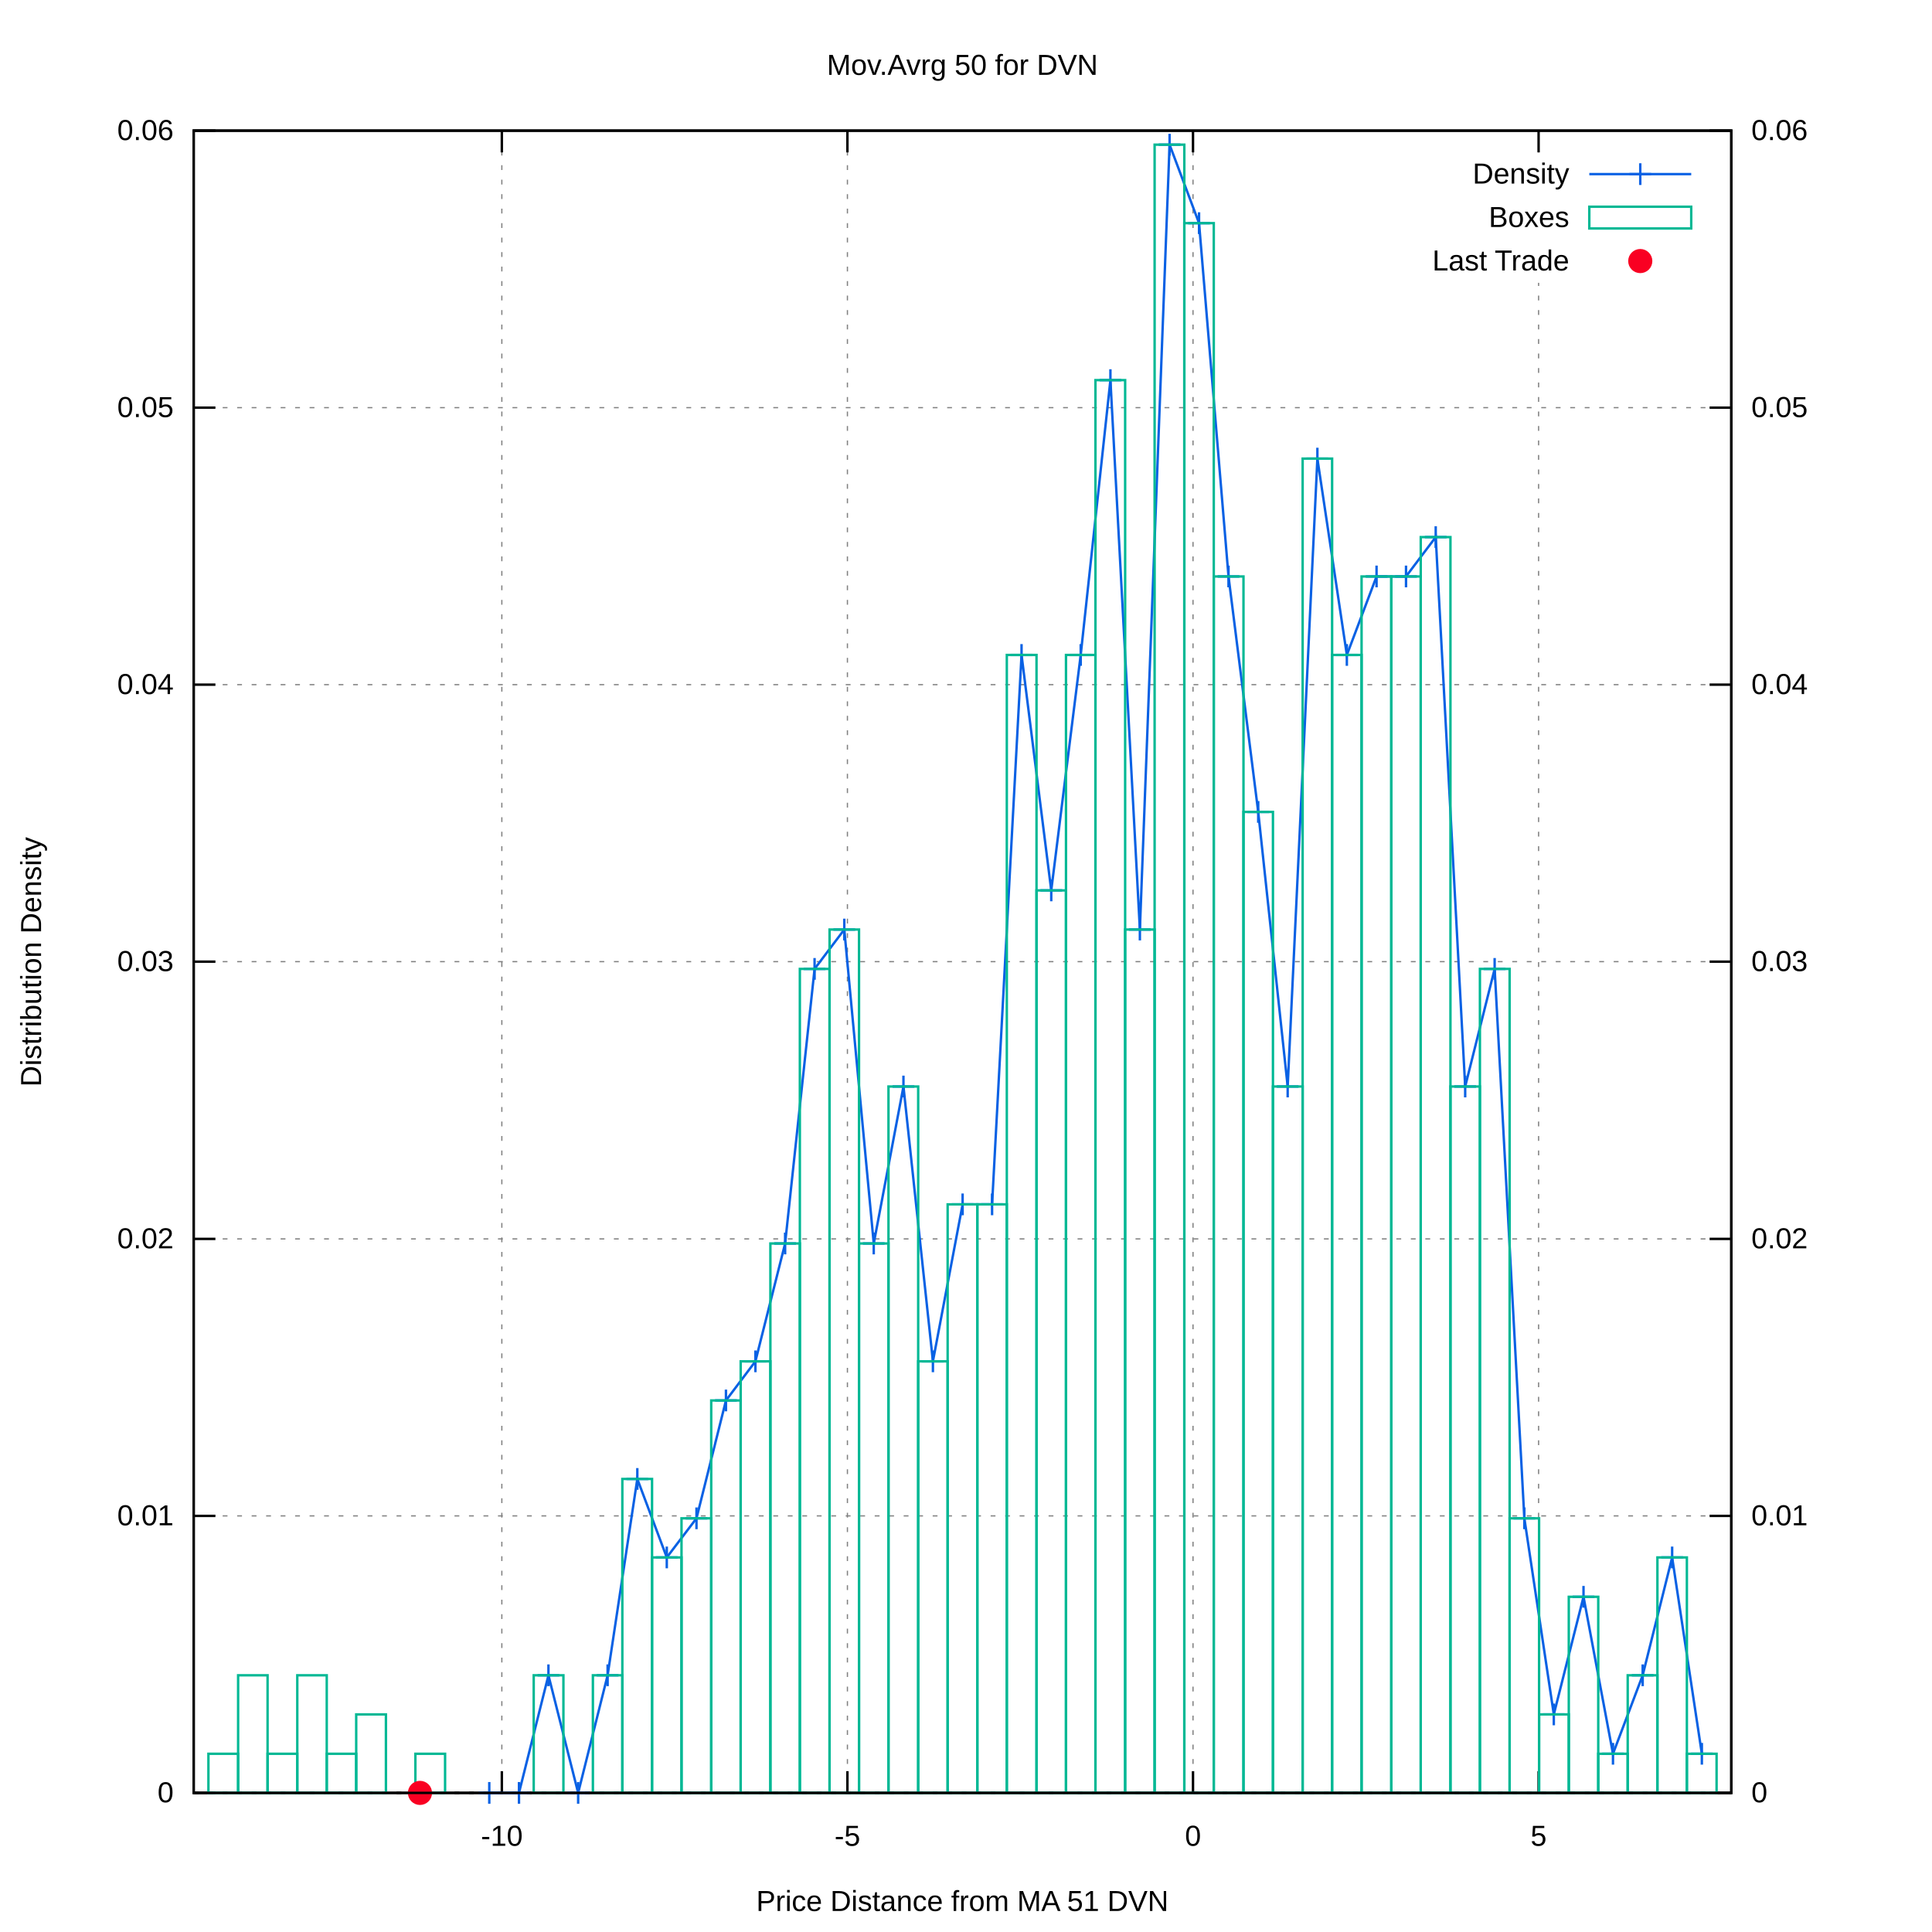
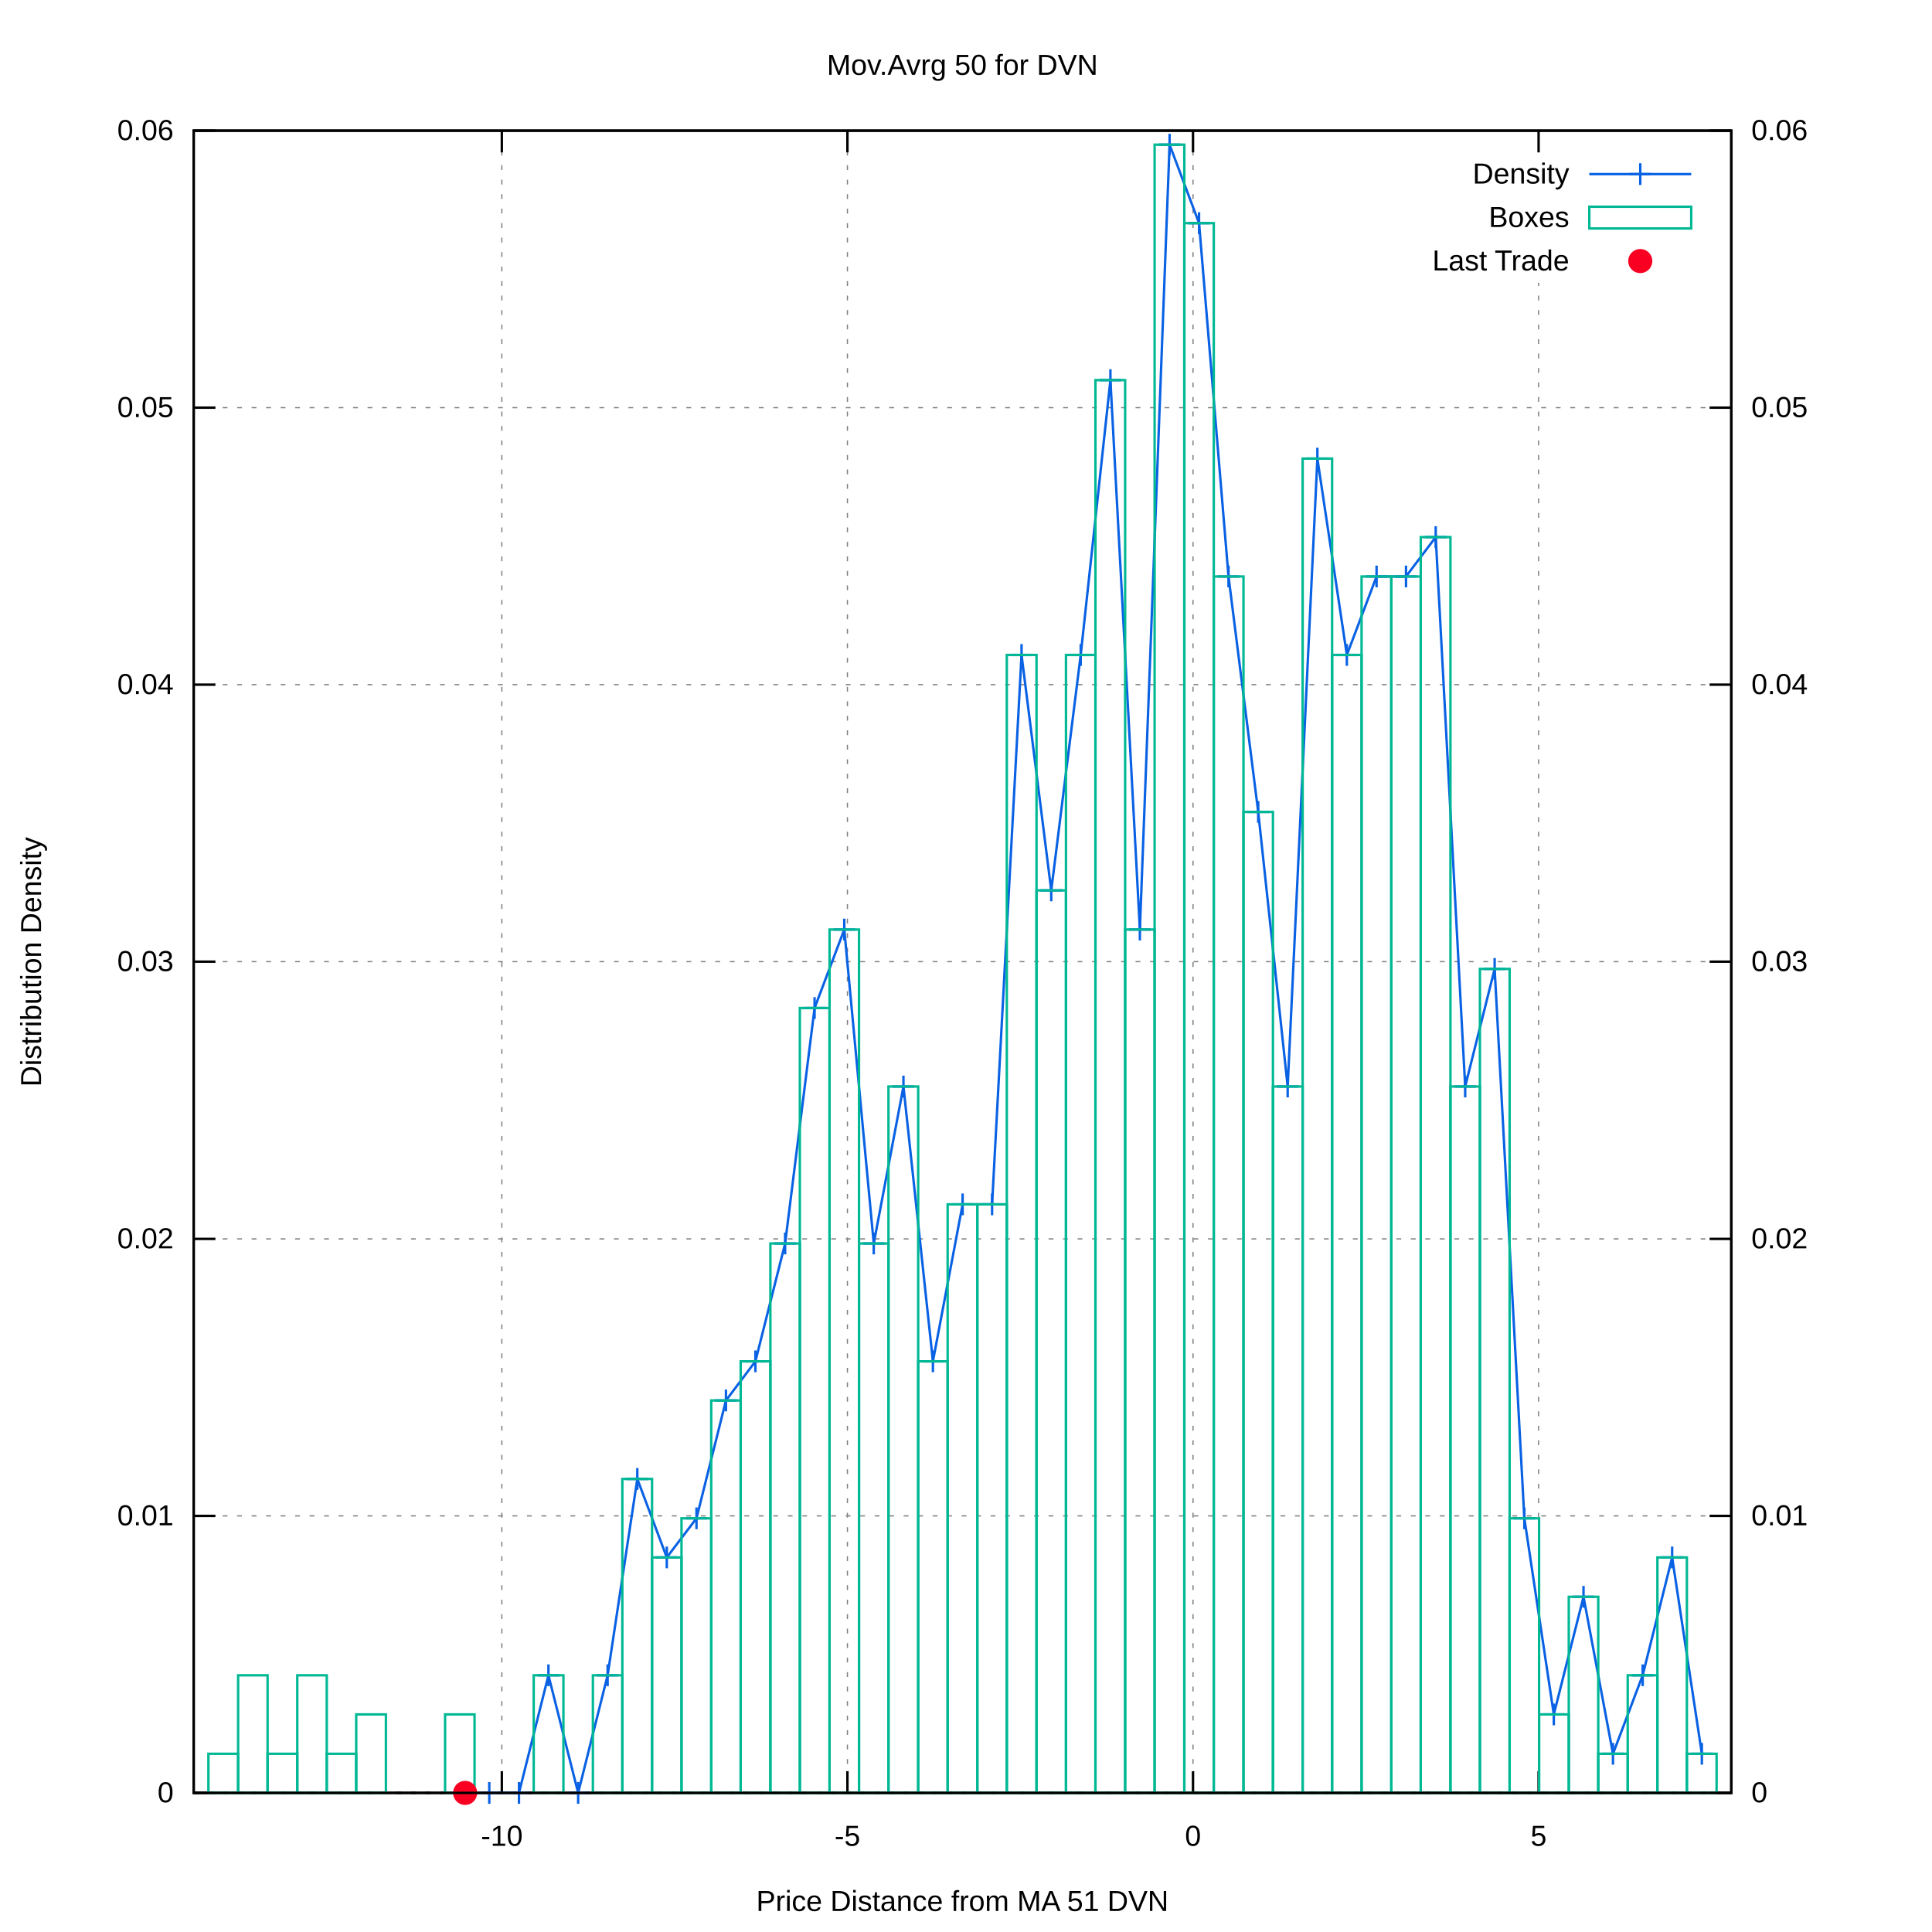
<svg xmlns="http://www.w3.org/2000/svg" xmlns:xlink="http://www.w3.org/1999/xlink" viewBox="0 0 800 800">
  <g id="gnuplot_canvas">
    <rect x="0" y="0" width="800" height="800" fill="#ffffff" />
    <defs>
      <circle id="gpDot" r="0.5" stroke-width="0.5" />
      <path id="gpPt0" stroke-width="0.222" stroke="currentColor" d="M-1,0 h2 M0,-1 v2" />
      <path id="gpPt1" stroke-width="0.222" stroke="currentColor" d="M-1,-1 L1,1 M1,-1 L-1,1" />
      <path id="gpPt2" stroke-width="0.222" stroke="currentColor" d="M-1,0 L1,0 M0,-1 L0,1 M-1,-1 L1,1 M-1,1 L1,-1" />
      <rect id="gpPt3" stroke-width="0.222" stroke="currentColor" x="-1" y="-1" width="2" height="2" />
      <rect id="gpPt4" stroke-width="0.222" stroke="currentColor" fill="currentColor" x="-1" y="-1" width="2" height="2" />
      <circle id="gpPt5" stroke-width="0.222" stroke="currentColor" cx="0" cy="0" r="1" />
      <use xlink:href="#gpPt5" id="gpPt6" fill="currentColor" stroke="none" />
      <path id="gpPt7" stroke-width="0.222" stroke="currentColor" d="M0,-1.33 L-1.33,0.67 L1.33,0.67 z" />
      <use xlink:href="#gpPt7" id="gpPt8" fill="currentColor" stroke="none" />
      <use xlink:href="#gpPt7" id="gpPt9" stroke="currentColor" transform="rotate(180)" />
      <use xlink:href="#gpPt9" id="gpPt10" fill="currentColor" stroke="none" />
      <use xlink:href="#gpPt3" id="gpPt11" stroke="currentColor" transform="rotate(45)" />
      <use xlink:href="#gpPt11" id="gpPt12" fill="currentColor" stroke="none" />
      <path id="gpPt13" stroke-width="0.222" stroke="currentColor" d="M0,1.330 L1.265,0.411 L0.782,-1.067 L-0.782,-1.076 L-1.265,0.411 z" />
      <use xlink:href="#gpPt13" id="gpPt14" fill="currentColor" stroke="none" />
      <filter id="textbox" filterUnits="objectBoundingBox" x="0" y="0" height="1" width="1">
        <feFlood flood-color="#FFFFFF" flood-opacity="1" result="bgnd" />
        <feComposite in="SourceGraphic" in2="bgnd" operator="atop" />
      </filter>
      <filter id="greybox" filterUnits="objectBoundingBox" x="0" y="0" height="1" width="1">
        <feFlood flood-color="lightgrey" flood-opacity="1" result="grey" />
        <feComposite in="SourceGraphic" in2="grey" operator="atop" />
      </filter>
    </defs>
    <g fill="none" color="#FFFFFF" stroke="black" stroke-width="1.00" stroke-linecap="butt" stroke-linejoin="miter">
</g>
    <g fill="none" color="black" stroke="currentColor" stroke-width="1.00" stroke-linecap="butt" stroke-linejoin="miter">
</g>
    <g fill="none" color="black" stroke="black" stroke-width="0.50" stroke-linecap="butt" stroke-linejoin="miter">
</g>
    <g fill="none" color="gray" stroke="currentColor" stroke-width="0.50" stroke-linecap="butt" stroke-linejoin="miter">
      <path stroke="gray" stroke-dasharray="2,4" class="gridline" d="M80.2,742.4 L716.9,742.4  " />
    </g>
    <g fill="none" color="gray" stroke="gray" stroke-width="1.00" stroke-linecap="butt" stroke-linejoin="miter">
</g>
    <g fill="none" color="black" stroke="currentColor" stroke-width="1.00" stroke-linecap="butt" stroke-linejoin="miter">
      <path stroke="black" d="M80.2,742.4 L89.2,742.4  " />
      <g transform="translate(71.9,746.3)" stroke="none" fill="black" font-family="arial" font-size="12.00" text-anchor="end">
        <text>
          <tspan font-family="arial"> 0</tspan>
        </text>
      </g>
    </g>
    <g fill="none" color="black" stroke="currentColor" stroke-width="1.00" stroke-linecap="butt" stroke-linejoin="miter">
</g>
    <g fill="none" color="black" stroke="black" stroke-width="0.50" stroke-linecap="butt" stroke-linejoin="miter">
</g>
    <g fill="none" color="gray" stroke="currentColor" stroke-width="0.50" stroke-linecap="butt" stroke-linejoin="miter">
      <path stroke="gray" stroke-dasharray="2,4" class="gridline" d="M80.2,627.7 L716.9,627.7  " />
    </g>
    <g fill="none" color="gray" stroke="gray" stroke-width="1.00" stroke-linecap="butt" stroke-linejoin="miter">
</g>
    <g fill="none" color="black" stroke="currentColor" stroke-width="1.00" stroke-linecap="butt" stroke-linejoin="miter">
      <path stroke="black" d="M80.2,627.7 L89.2,627.7  " />
      <g transform="translate(71.9,631.6)" stroke="none" fill="black" font-family="arial" font-size="12.00" text-anchor="end">
        <text>
          <tspan font-family="arial"> 0.01</tspan>
        </text>
      </g>
    </g>
    <g fill="none" color="black" stroke="currentColor" stroke-width="1.00" stroke-linecap="butt" stroke-linejoin="miter">
</g>
    <g fill="none" color="black" stroke="black" stroke-width="0.50" stroke-linecap="butt" stroke-linejoin="miter">
</g>
    <g fill="none" color="gray" stroke="currentColor" stroke-width="0.50" stroke-linecap="butt" stroke-linejoin="miter">
      <path stroke="gray" stroke-dasharray="2,4" class="gridline" d="M80.2,513.0 L716.9,513.0  " />
    </g>
    <g fill="none" color="gray" stroke="gray" stroke-width="1.00" stroke-linecap="butt" stroke-linejoin="miter">
</g>
    <g fill="none" color="black" stroke="currentColor" stroke-width="1.00" stroke-linecap="butt" stroke-linejoin="miter">
      <path stroke="black" d="M80.2,513.0 L89.2,513.0  " />
      <g transform="translate(71.9,516.9)" stroke="none" fill="black" font-family="arial" font-size="12.00" text-anchor="end">
        <text>
          <tspan font-family="arial"> 0.02</tspan>
        </text>
      </g>
    </g>
    <g fill="none" color="black" stroke="currentColor" stroke-width="1.00" stroke-linecap="butt" stroke-linejoin="miter">
</g>
    <g fill="none" color="black" stroke="black" stroke-width="0.50" stroke-linecap="butt" stroke-linejoin="miter">
</g>
    <g fill="none" color="gray" stroke="currentColor" stroke-width="0.50" stroke-linecap="butt" stroke-linejoin="miter">
      <path stroke="gray" stroke-dasharray="2,4" class="gridline" d="M80.2,398.2 L716.9,398.2  " />
    </g>
    <g fill="none" color="gray" stroke="gray" stroke-width="1.00" stroke-linecap="butt" stroke-linejoin="miter">
</g>
    <g fill="none" color="black" stroke="currentColor" stroke-width="1.00" stroke-linecap="butt" stroke-linejoin="miter">
      <path stroke="black" d="M80.2,398.2 L89.2,398.2  " />
      <g transform="translate(71.9,402.1)" stroke="none" fill="black" font-family="arial" font-size="12.00" text-anchor="end">
        <text>
          <tspan font-family="arial"> 0.03</tspan>
        </text>
      </g>
    </g>
    <g fill="none" color="black" stroke="currentColor" stroke-width="1.00" stroke-linecap="butt" stroke-linejoin="miter">
</g>
    <g fill="none" color="black" stroke="black" stroke-width="0.50" stroke-linecap="butt" stroke-linejoin="miter">
</g>
    <g fill="none" color="gray" stroke="currentColor" stroke-width="0.50" stroke-linecap="butt" stroke-linejoin="miter">
      <path stroke="gray" stroke-dasharray="2,4" class="gridline" d="M80.2,283.5 L716.9,283.5  " />
    </g>
    <g fill="none" color="gray" stroke="gray" stroke-width="1.00" stroke-linecap="butt" stroke-linejoin="miter">
</g>
    <g fill="none" color="black" stroke="currentColor" stroke-width="1.00" stroke-linecap="butt" stroke-linejoin="miter">
      <path stroke="black" d="M80.2,283.5 L89.2,283.5  " />
      <g transform="translate(71.9,287.4)" stroke="none" fill="black" font-family="arial" font-size="12.00" text-anchor="end">
        <text>
          <tspan font-family="arial"> 0.04</tspan>
        </text>
      </g>
    </g>
    <g fill="none" color="black" stroke="currentColor" stroke-width="1.00" stroke-linecap="butt" stroke-linejoin="miter">
</g>
    <g fill="none" color="black" stroke="black" stroke-width="0.50" stroke-linecap="butt" stroke-linejoin="miter">
</g>
    <g fill="none" color="gray" stroke="currentColor" stroke-width="0.50" stroke-linecap="butt" stroke-linejoin="miter">
      <path stroke="gray" stroke-dasharray="2,4" class="gridline" d="M80.2,168.8 L716.9,168.8  " />
    </g>
    <g fill="none" color="gray" stroke="gray" stroke-width="1.00" stroke-linecap="butt" stroke-linejoin="miter">
</g>
    <g fill="none" color="black" stroke="currentColor" stroke-width="1.00" stroke-linecap="butt" stroke-linejoin="miter">
      <path stroke="black" d="M80.2,168.8 L89.2,168.8  " />
      <g transform="translate(71.9,172.7)" stroke="none" fill="black" font-family="arial" font-size="12.00" text-anchor="end">
        <text>
          <tspan font-family="arial"> 0.05</tspan>
        </text>
      </g>
    </g>
    <g fill="none" color="black" stroke="currentColor" stroke-width="1.00" stroke-linecap="butt" stroke-linejoin="miter">
</g>
    <g fill="none" color="black" stroke="black" stroke-width="0.50" stroke-linecap="butt" stroke-linejoin="miter">
</g>
    <g fill="none" color="gray" stroke="currentColor" stroke-width="0.50" stroke-linecap="butt" stroke-linejoin="miter">
      <path stroke="gray" stroke-dasharray="2,4" class="gridline" d="M80.2,54.1 L716.9,54.1  " />
    </g>
    <g fill="none" color="gray" stroke="gray" stroke-width="1.00" stroke-linecap="butt" stroke-linejoin="miter">
</g>
    <g fill="none" color="black" stroke="currentColor" stroke-width="1.00" stroke-linecap="butt" stroke-linejoin="miter">
      <path stroke="black" d="M80.2,54.1 L89.2,54.1  " />
      <g transform="translate(71.9,58.0)" stroke="none" fill="black" font-family="arial" font-size="12.00" text-anchor="end">
        <text>
          <tspan font-family="arial"> 0.06</tspan>
        </text>
      </g>
    </g>
    <g fill="none" color="black" stroke="currentColor" stroke-width="1.00" stroke-linecap="butt" stroke-linejoin="miter">
</g>
    <g fill="none" color="black" stroke="black" stroke-width="0.50" stroke-linecap="butt" stroke-linejoin="miter">
</g>
    <g fill="none" color="gray" stroke="currentColor" stroke-width="0.50" stroke-linecap="butt" stroke-linejoin="miter">
      <path stroke="gray" stroke-dasharray="2,4" class="gridline" d="M207.8,742.4 L207.8,54.1  " />
    </g>
    <g fill="none" color="gray" stroke="gray" stroke-width="1.00" stroke-linecap="butt" stroke-linejoin="miter">
</g>
    <g fill="none" color="black" stroke="currentColor" stroke-width="1.00" stroke-linecap="butt" stroke-linejoin="miter">
      <path stroke="black" d="M207.8,742.4 L207.8,733.4 M207.8,54.1 L207.8,63.1  " />
      <g transform="translate(207.8,764.3)" stroke="none" fill="black" font-family="arial" font-size="12.00" text-anchor="middle">
        <text>
          <tspan font-family="arial">-10</tspan>
        </text>
      </g>
    </g>
    <g fill="none" color="black" stroke="currentColor" stroke-width="1.00" stroke-linecap="butt" stroke-linejoin="miter">
</g>
    <g fill="none" color="black" stroke="black" stroke-width="0.50" stroke-linecap="butt" stroke-linejoin="miter">
</g>
    <g fill="none" color="gray" stroke="currentColor" stroke-width="0.50" stroke-linecap="butt" stroke-linejoin="miter">
      <path stroke="gray" stroke-dasharray="2,4" class="gridline" d="M350.9,742.4 L350.9,54.1  " />
    </g>
    <g fill="none" color="gray" stroke="gray" stroke-width="1.00" stroke-linecap="butt" stroke-linejoin="miter">
</g>
    <g fill="none" color="black" stroke="currentColor" stroke-width="1.00" stroke-linecap="butt" stroke-linejoin="miter">
      <path stroke="black" d="M350.9,742.4 L350.9,733.4 M350.9,54.1 L350.9,63.1  " />
      <g transform="translate(350.9,764.3)" stroke="none" fill="black" font-family="arial" font-size="12.00" text-anchor="middle">
        <text>
          <tspan font-family="arial">-5</tspan>
        </text>
      </g>
    </g>
    <g fill="none" color="black" stroke="currentColor" stroke-width="1.00" stroke-linecap="butt" stroke-linejoin="miter">
</g>
    <g fill="none" color="black" stroke="black" stroke-width="0.50" stroke-linecap="butt" stroke-linejoin="miter">
</g>
    <g fill="none" color="gray" stroke="currentColor" stroke-width="0.50" stroke-linecap="butt" stroke-linejoin="miter">
      <path stroke="gray" stroke-dasharray="2,4" class="gridline" d="M494.0,742.4 L494.0,54.1  " />
    </g>
    <g fill="none" color="gray" stroke="gray" stroke-width="1.00" stroke-linecap="butt" stroke-linejoin="miter">
</g>
    <g fill="none" color="black" stroke="currentColor" stroke-width="1.00" stroke-linecap="butt" stroke-linejoin="miter">
      <path stroke="black" d="M494.0,742.4 L494.0,733.4 M494.0,54.1 L494.0,63.1  " />
      <g transform="translate(494.0,764.3)" stroke="none" fill="black" font-family="arial" font-size="12.00" text-anchor="middle">
        <text>
          <tspan font-family="arial"> 0</tspan>
        </text>
      </g>
    </g>
    <g fill="none" color="black" stroke="currentColor" stroke-width="1.00" stroke-linecap="butt" stroke-linejoin="miter">
</g>
    <g fill="none" color="black" stroke="black" stroke-width="0.50" stroke-linecap="butt" stroke-linejoin="miter">
</g>
    <g fill="none" color="gray" stroke="currentColor" stroke-width="0.50" stroke-linecap="butt" stroke-linejoin="miter">
      <path stroke="gray" stroke-dasharray="2,4" class="gridline" d="M637.1,742.4 L637.1,117.1 M637.1,63.1 L637.1,54.1  " />
    </g>
    <g fill="none" color="gray" stroke="gray" stroke-width="1.00" stroke-linecap="butt" stroke-linejoin="miter">
</g>
    <g fill="none" color="black" stroke="currentColor" stroke-width="1.00" stroke-linecap="butt" stroke-linejoin="miter">
      <path stroke="black" d="M637.1,742.4 L637.1,733.4 M637.1,54.1 L637.1,63.1  " />
      <g transform="translate(637.1,764.3)" stroke="none" fill="black" font-family="arial" font-size="12.00" text-anchor="middle">
        <text>
          <tspan font-family="arial"> 5</tspan>
        </text>
      </g>
    </g>
    <g fill="none" color="black" stroke="currentColor" stroke-width="1.00" stroke-linecap="butt" stroke-linejoin="miter">
      <path stroke="black" d="M716.9,742.4 L707.9,742.4  " />
      <g transform="translate(725.2,746.3)" stroke="none" fill="black" font-family="arial" font-size="12.00" text-anchor="start">
        <text>
          <tspan font-family="arial"> 0</tspan>
        </text>
      </g>
    </g>
    <g fill="none" color="black" stroke="currentColor" stroke-width="1.00" stroke-linecap="butt" stroke-linejoin="miter">
      <path stroke="black" d="M716.9,627.7 L707.9,627.7  " />
      <g transform="translate(725.2,631.6)" stroke="none" fill="black" font-family="arial" font-size="12.00" text-anchor="start">
        <text>
          <tspan font-family="arial"> 0.01</tspan>
        </text>
      </g>
    </g>
    <g fill="none" color="black" stroke="currentColor" stroke-width="1.00" stroke-linecap="butt" stroke-linejoin="miter">
      <path stroke="black" d="M716.9,513.0 L707.9,513.0  " />
      <g transform="translate(725.2,516.9)" stroke="none" fill="black" font-family="arial" font-size="12.00" text-anchor="start">
        <text>
          <tspan font-family="arial"> 0.02</tspan>
        </text>
      </g>
    </g>
    <g fill="none" color="black" stroke="currentColor" stroke-width="1.00" stroke-linecap="butt" stroke-linejoin="miter">
      <path stroke="black" d="M716.9,398.2 L707.9,398.2  " />
      <g transform="translate(725.2,402.1)" stroke="none" fill="black" font-family="arial" font-size="12.00" text-anchor="start">
        <text>
          <tspan font-family="arial"> 0.03</tspan>
        </text>
      </g>
    </g>
    <g fill="none" color="black" stroke="currentColor" stroke-width="1.00" stroke-linecap="butt" stroke-linejoin="miter">
      <path stroke="black" d="M716.9,283.5 L707.9,283.5  " />
      <g transform="translate(725.2,287.4)" stroke="none" fill="black" font-family="arial" font-size="12.00" text-anchor="start">
        <text>
          <tspan font-family="arial"> 0.04</tspan>
        </text>
      </g>
    </g>
    <g fill="none" color="black" stroke="currentColor" stroke-width="1.00" stroke-linecap="butt" stroke-linejoin="miter">
      <path stroke="black" d="M716.9,168.8 L707.9,168.8  " />
      <g transform="translate(725.2,172.7)" stroke="none" fill="black" font-family="arial" font-size="12.00" text-anchor="start">
        <text>
          <tspan font-family="arial"> 0.05</tspan>
        </text>
      </g>
    </g>
    <g fill="none" color="black" stroke="currentColor" stroke-width="1.00" stroke-linecap="butt" stroke-linejoin="miter">
      <path stroke="black" d="M716.9,54.1 L707.9,54.1  " />
      <g transform="translate(725.2,58.0)" stroke="none" fill="black" font-family="arial" font-size="12.00" text-anchor="start">
        <text>
          <tspan font-family="arial"> 0.06</tspan>
        </text>
      </g>
    </g>
    <g fill="none" color="black" stroke="currentColor" stroke-width="1.00" stroke-linecap="butt" stroke-linejoin="miter">
</g>
    <g fill="none" color="gray" stroke="currentColor" stroke-width="1.00" stroke-linecap="butt" stroke-linejoin="miter">
      <path stroke="black" stroke-dasharray="2,4" d="M80.2,742.4 L716.9,742.4  " />
    </g>
    <g fill="none" color="black" stroke="currentColor" stroke-width="1.00" stroke-linecap="butt" stroke-linejoin="miter">
      <path stroke="black" d="M80.2,54.1 L80.2,742.4 L716.9,742.4 L716.9,54.1 L80.2,54.1 Z  " />
    </g>
    <g fill="none" color="black" stroke="currentColor" stroke-width="1.00" stroke-linecap="butt" stroke-linejoin="miter">
      <g transform="translate(17.0,398.3) rotate(270)" stroke="none" fill="black" font-family="arial" font-size="12.00" text-anchor="middle">
        <text>
          <tspan font-family="arial">Distribution Density</tspan>
        </text>
      </g>
    </g>
    <g fill="none" color="black" stroke="currentColor" stroke-width="1.00" stroke-linecap="butt" stroke-linejoin="miter">
      <g transform="translate(398.5,791.3)" stroke="none" fill="black" font-family="arial" font-size="12.00" text-anchor="middle">
        <text>
          <tspan font-family="arial">Price Distance from MA 51 DVN</tspan>
        </text>
      </g>
    </g>
    <g fill="none" color="black" stroke="currentColor" stroke-width="1.00" stroke-linecap="butt" stroke-linejoin="miter">
      <g transform="translate(398.5,31.0)" stroke="none" fill="black" font-family="arial" font-size="12.00" text-anchor="middle">
        <text>
          <tspan font-family="arial">Mov.Avrg 50 for DVN </tspan>
        </text>
      </g>
    </g>
    <g id="gnuplot_plot_1">
      <g fill="none" color="black" stroke="currentColor" stroke-width="1.00" stroke-linecap="butt" stroke-linejoin="miter">
        <g transform="translate(649.8,76.0)" stroke="none" fill="black" font-family="arial" font-size="12.00" text-anchor="end">
          <text>
            <tspan font-family="arial">Density</tspan>
          </text>
        </g>
      </g>
      <g fill="none" color="black" stroke="currentColor" stroke-width="1.00" stroke-linecap="butt" stroke-linejoin="miter">
-         <path stroke="rgb(  9,  97, 228)" d="M658.1,72.1 L700.3,72.1 M202.6,742.4 L214.9,742.4 L227.1,693.7 L239.4,742.4 L251.6,693.7 L263.9,612.4   L276.1,644.9 L288.4,628.7 L300.6,579.9 L312.8,563.7 L325.1,514.9 L337.3,401.2 L349.6,384.9 L361.8,514.9   L374.1,449.9 L386.3,563.7 L398.6,498.7 L410.8,498.7 L423.0,271.2 L435.3,368.7 L447.5,271.2 L459.8,157.4   L472.0,384.9 L484.3,59.9 L496.5,92.4 L508.7,238.7 L521.0,336.2 L533.2,449.9 L545.5,189.9 L557.7,271.2   L570.0,238.7 L582.2,238.7 L594.5,222.4 L606.7,449.9 L618.9,401.2 L631.2,628.7 L643.4,709.9 L655.7,661.2   L667.9,726.2 L680.2,693.7 L692.4,644.9 L704.7,726.2  " />
+         <path stroke="rgb(  9,  97, 228)" d="M658.1,72.1 L700.3,72.1 M202.6,742.4 L214.9,742.4 L227.1,693.7 L239.4,742.4 L251.6,693.7 L263.9,612.4   L276.1,644.9 L288.4,628.7 L300.6,579.9 L312.8,563.7 L325.1,514.9 L337.3,417.4 L349.6,384.9 L361.8,514.9   L374.1,449.9 L386.3,563.7 L398.6,498.7 L410.8,498.7 L423.0,271.2 L435.3,368.7 L447.5,271.2 L459.8,157.4   L472.0,384.9 L484.3,59.9 L496.5,92.4 L508.7,238.7 L521.0,336.2 L533.2,449.9 L545.5,189.9 L557.7,271.2   L570.0,238.7 L582.2,238.7 L594.5,222.4 L606.7,449.9 L618.9,401.2 L631.2,628.7 L643.4,709.9 L655.7,661.2   L667.9,726.2 L680.2,693.7 L692.4,644.9 L704.7,726.2  " />
        <use xlink:href="#gpPt0" transform="translate(202.6,742.4) scale(4.50)" color="rgb(  9,  97, 228)" />
        <use xlink:href="#gpPt0" transform="translate(214.9,742.4) scale(4.50)" color="rgb(  9,  97, 228)" />
        <use xlink:href="#gpPt0" transform="translate(227.1,693.7) scale(4.50)" color="rgb(  9,  97, 228)" />
        <use xlink:href="#gpPt0" transform="translate(239.4,742.4) scale(4.50)" color="rgb(  9,  97, 228)" />
        <use xlink:href="#gpPt0" transform="translate(251.6,693.7) scale(4.50)" color="rgb(  9,  97, 228)" />
        <use xlink:href="#gpPt0" transform="translate(263.9,612.4) scale(4.50)" color="rgb(  9,  97, 228)" />
        <use xlink:href="#gpPt0" transform="translate(276.1,644.9) scale(4.50)" color="rgb(  9,  97, 228)" />
        <use xlink:href="#gpPt0" transform="translate(288.4,628.7) scale(4.50)" color="rgb(  9,  97, 228)" />
        <use xlink:href="#gpPt0" transform="translate(300.6,579.9) scale(4.50)" color="rgb(  9,  97, 228)" />
        <use xlink:href="#gpPt0" transform="translate(312.8,563.7) scale(4.50)" color="rgb(  9,  97, 228)" />
        <use xlink:href="#gpPt0" transform="translate(325.1,514.9) scale(4.50)" color="rgb(  9,  97, 228)" />
-         <use xlink:href="#gpPt0" transform="translate(337.3,401.2) scale(4.50)" color="rgb(  9,  97, 228)" />
+         <use xlink:href="#gpPt0" transform="translate(337.3,417.4) scale(4.50)" color="rgb(  9,  97, 228)" />
        <use xlink:href="#gpPt0" transform="translate(349.6,384.9) scale(4.50)" color="rgb(  9,  97, 228)" />
        <use xlink:href="#gpPt0" transform="translate(361.8,514.9) scale(4.50)" color="rgb(  9,  97, 228)" />
        <use xlink:href="#gpPt0" transform="translate(374.1,449.9) scale(4.50)" color="rgb(  9,  97, 228)" />
        <use xlink:href="#gpPt0" transform="translate(386.3,563.7) scale(4.50)" color="rgb(  9,  97, 228)" />
        <use xlink:href="#gpPt0" transform="translate(398.6,498.7) scale(4.50)" color="rgb(  9,  97, 228)" />
        <use xlink:href="#gpPt0" transform="translate(410.8,498.7) scale(4.50)" color="rgb(  9,  97, 228)" />
        <use xlink:href="#gpPt0" transform="translate(423.0,271.2) scale(4.50)" color="rgb(  9,  97, 228)" />
        <use xlink:href="#gpPt0" transform="translate(435.3,368.7) scale(4.50)" color="rgb(  9,  97, 228)" />
        <use xlink:href="#gpPt0" transform="translate(447.5,271.2) scale(4.50)" color="rgb(  9,  97, 228)" />
        <use xlink:href="#gpPt0" transform="translate(459.8,157.4) scale(4.50)" color="rgb(  9,  97, 228)" />
        <use xlink:href="#gpPt0" transform="translate(472.0,384.9) scale(4.50)" color="rgb(  9,  97, 228)" />
        <use xlink:href="#gpPt0" transform="translate(484.3,59.9) scale(4.50)" color="rgb(  9,  97, 228)" />
        <use xlink:href="#gpPt0" transform="translate(496.5,92.4) scale(4.50)" color="rgb(  9,  97, 228)" />
        <use xlink:href="#gpPt0" transform="translate(508.7,238.7) scale(4.50)" color="rgb(  9,  97, 228)" />
        <use xlink:href="#gpPt0" transform="translate(521.0,336.2) scale(4.50)" color="rgb(  9,  97, 228)" />
        <use xlink:href="#gpPt0" transform="translate(533.2,449.9) scale(4.50)" color="rgb(  9,  97, 228)" />
        <use xlink:href="#gpPt0" transform="translate(545.5,189.9) scale(4.50)" color="rgb(  9,  97, 228)" />
        <use xlink:href="#gpPt0" transform="translate(557.7,271.2) scale(4.50)" color="rgb(  9,  97, 228)" />
        <use xlink:href="#gpPt0" transform="translate(570.0,238.7) scale(4.50)" color="rgb(  9,  97, 228)" />
        <use xlink:href="#gpPt0" transform="translate(582.2,238.7) scale(4.50)" color="rgb(  9,  97, 228)" />
        <use xlink:href="#gpPt0" transform="translate(594.5,222.4) scale(4.50)" color="rgb(  9,  97, 228)" />
        <use xlink:href="#gpPt0" transform="translate(606.7,449.9) scale(4.50)" color="rgb(  9,  97, 228)" />
        <use xlink:href="#gpPt0" transform="translate(618.9,401.2) scale(4.50)" color="rgb(  9,  97, 228)" />
        <use xlink:href="#gpPt0" transform="translate(631.2,628.7) scale(4.50)" color="rgb(  9,  97, 228)" />
        <use xlink:href="#gpPt0" transform="translate(643.4,709.9) scale(4.50)" color="rgb(  9,  97, 228)" />
        <use xlink:href="#gpPt0" transform="translate(655.7,661.2) scale(4.50)" color="rgb(  9,  97, 228)" />
        <use xlink:href="#gpPt0" transform="translate(667.9,726.2) scale(4.50)" color="rgb(  9,  97, 228)" />
        <use xlink:href="#gpPt0" transform="translate(680.2,693.7) scale(4.50)" color="rgb(  9,  97, 228)" />
        <use xlink:href="#gpPt0" transform="translate(692.4,644.9) scale(4.50)" color="rgb(  9,  97, 228)" />
        <use xlink:href="#gpPt0" transform="translate(704.7,726.2) scale(4.50)" color="rgb(  9,  97, 228)" />
        <use xlink:href="#gpPt0" transform="translate(679.2,72.1) scale(4.50)" color="rgb(  9,  97, 228)" />
      </g>
    </g>
    <g id="gnuplot_plot_2">
      <g fill="none" color="black" stroke="currentColor" stroke-width="1.00" stroke-linecap="butt" stroke-linejoin="miter">
        <g transform="translate(649.8,94.0)" stroke="none" fill="black" font-family="arial" font-size="12.00" text-anchor="end">
          <text>
            <tspan font-family="arial">Boxes</tspan>
          </text>
        </g>
      </g>
      <g fill="none" color="black" stroke="currentColor" stroke-width="1.00" stroke-linecap="butt" stroke-linejoin="miter">
        <path stroke="rgb(  0, 184, 148)" d="M658.1,94.6 L700.3,94.6 L700.3,85.6 L658.1,85.6 L658.1,94.6 Z  " />
        <path stroke="rgb(  0, 184, 148)" d="M86.3,742.4 L86.3,726.2 L98.6,726.2 L98.6,742.4 L86.3,742.4 Z  " />
        <path stroke="rgb(  0, 184, 148)" d="M98.6,742.4 L98.6,693.7 L110.8,693.7 L110.8,742.4 L98.6,742.4 Z  " />
        <path stroke="rgb(  0, 184, 148)" d="M110.8,742.4 L110.8,726.2 L123.1,726.2 L123.1,742.4 L110.8,742.4 Z  " />
        <path stroke="rgb(  0, 184, 148)" d="M123.1,742.4 L123.1,693.7 L135.3,693.7 L135.3,742.4 L123.1,742.4 Z  " />
        <path stroke="rgb(  0, 184, 148)" d="M135.3,742.4 L135.3,726.2 L147.5,726.2 L147.5,742.4 L135.3,742.4 Z  " />
        <path stroke="rgb(  0, 184, 148)" d="M147.5,742.4 L147.5,709.9 L159.8,709.9 L159.8,742.4 L147.5,742.4 Z  " />
-         <path stroke="rgb(  0, 184, 148)" d="M172.0,742.4 L172.0,726.2 L184.3,726.2 L184.3,742.4 L172.0,742.4 Z  " />
+         <path stroke="rgb(  0, 184, 148)" d="M184.3,742.4 L184.3,709.9 L196.5,709.9 L196.5,742.4 L184.3,742.4 Z  " />
        <path stroke="rgb(  0, 184, 148)" d="M221.0,742.4 L221.0,693.7 L233.3,693.7 L233.3,742.4 L221.0,742.4 Z  " />
        <path stroke="rgb(  0, 184, 148)" d="M245.5,742.4 L245.5,693.7 L257.7,693.7 L257.7,742.4 L245.5,742.4 Z  " />
        <path stroke="rgb(  0, 184, 148)" d="M257.7,742.4 L257.7,612.4 L270.0,612.4 L270.0,742.4 L257.7,742.4 Z  " />
        <path stroke="rgb(  0, 184, 148)" d="M270.0,742.4 L270.0,644.9 L282.2,644.9 L282.2,742.4 L270.0,742.4 Z  " />
        <path stroke="rgb(  0, 184, 148)" d="M282.2,742.4 L282.2,628.7 L294.5,628.7 L294.5,742.4 L282.2,742.4 Z  " />
        <path stroke="rgb(  0, 184, 148)" d="M294.5,742.4 L294.5,579.9 L306.7,579.9 L306.7,742.4 L294.5,742.4 Z  " />
        <path stroke="rgb(  0, 184, 148)" d="M306.7,742.4 L306.7,563.7 L319.0,563.7 L319.0,742.4 L306.7,742.4 Z  " />
        <path stroke="rgb(  0, 184, 148)" d="M319.0,742.4 L319.0,514.9 L331.2,514.9 L331.2,742.4 L319.0,742.4 Z  " />
-         <path stroke="rgb(  0, 184, 148)" d="M331.2,742.4 L331.2,401.2 L343.5,401.2 L343.5,742.4 L331.2,742.4 Z  " />
+         <path stroke="rgb(  0, 184, 148)" d="M331.2,742.4 L331.2,417.4 L343.5,417.4 L343.5,742.4 L331.2,742.4 Z  " />
        <path stroke="rgb(  0, 184, 148)" d="M343.5,742.4 L343.5,384.9 L355.7,384.9 L355.7,742.4 L343.5,742.4 Z  " />
        <path stroke="rgb(  0, 184, 148)" d="M355.7,742.4 L355.7,514.9 L367.9,514.9 L367.9,742.4 L355.7,742.4 Z  " />
        <path stroke="rgb(  0, 184, 148)" d="M367.9,742.4 L367.9,449.9 L380.2,449.9 L380.2,742.4 L367.9,742.4 Z  " />
        <path stroke="rgb(  0, 184, 148)" d="M380.2,742.4 L380.2,563.7 L392.4,563.7 L392.4,742.4 L380.2,742.4 Z  " />
        <path stroke="rgb(  0, 184, 148)" d="M392.4,742.4 L392.4,498.7 L404.7,498.7 L404.7,742.4 L392.4,742.4 Z  " />
        <path stroke="rgb(  0, 184, 148)" d="M404.7,742.4 L404.7,498.7 L416.9,498.7 L416.9,742.4 L404.7,742.4 Z  " />
        <path stroke="rgb(  0, 184, 148)" d="M416.9,742.4 L416.9,271.2 L429.2,271.2 L429.2,742.4 L416.9,742.4 Z  " />
        <path stroke="rgb(  0, 184, 148)" d="M429.2,742.4 L429.2,368.7 L441.4,368.7 L441.4,742.4 L429.2,742.4 Z  " />
        <path stroke="rgb(  0, 184, 148)" d="M441.4,742.4 L441.4,271.2 L453.6,271.2 L453.6,742.4 L441.4,742.4 Z  " />
        <path stroke="rgb(  0, 184, 148)" d="M453.6,742.4 L453.6,157.4 L465.9,157.4 L465.9,742.4 L453.6,742.4 Z  " />
        <path stroke="rgb(  0, 184, 148)" d="M465.9,742.4 L465.9,384.9 L478.1,384.9 L478.1,742.4 L465.9,742.4 Z  " />
        <path stroke="rgb(  0, 184, 148)" d="M478.1,742.4 L478.1,59.9 L490.4,59.9 L490.4,742.4 L478.1,742.4 Z  " />
        <path stroke="rgb(  0, 184, 148)" d="M490.4,742.4 L490.4,92.4 L502.6,92.4 L502.6,742.4 L490.4,742.4 Z  " />
        <path stroke="rgb(  0, 184, 148)" d="M502.6,742.4 L502.6,238.7 L514.9,238.7 L514.9,742.4 L502.6,742.4 Z  " />
        <path stroke="rgb(  0, 184, 148)" d="M514.9,742.4 L514.9,336.2 L527.1,336.2 L527.1,742.4 L514.9,742.4 Z  " />
        <path stroke="rgb(  0, 184, 148)" d="M527.1,742.4 L527.1,449.9 L539.4,449.9 L539.4,742.4 L527.1,742.4 Z  " />
        <path stroke="rgb(  0, 184, 148)" d="M539.4,742.4 L539.4,189.9 L551.6,189.9 L551.6,742.4 L539.4,742.4 Z  " />
        <path stroke="rgb(  0, 184, 148)" d="M551.6,742.4 L551.6,271.2 L563.8,271.2 L563.8,742.4 L551.6,742.4 Z  " />
        <path stroke="rgb(  0, 184, 148)" d="M563.8,742.4 L563.8,238.7 L576.1,238.7 L576.1,742.4 L563.8,742.4 Z  " />
        <path stroke="rgb(  0, 184, 148)" d="M576.1,742.4 L576.1,238.7 L588.3,238.7 L588.3,742.4 L576.1,742.4 Z  " />
        <path stroke="rgb(  0, 184, 148)" d="M588.3,742.4 L588.3,222.4 L600.6,222.4 L600.6,742.4 L588.3,742.4 Z  " />
        <path stroke="rgb(  0, 184, 148)" d="M600.6,742.4 L600.6,449.9 L612.8,449.9 L612.8,742.4 L600.6,742.4 Z  " />
        <path stroke="rgb(  0, 184, 148)" d="M612.8,742.4 L612.8,401.2 L625.1,401.2 L625.1,742.4 L612.8,742.4 Z  " />
        <path stroke="rgb(  0, 184, 148)" d="M625.1,742.4 L625.1,628.7 L637.3,628.7 L637.3,742.4 L625.1,742.4 Z  " />
        <path stroke="rgb(  0, 184, 148)" d="M637.3,742.4 L637.3,709.9 L649.6,709.9 L649.6,742.4 L637.3,742.4 Z  " />
        <path stroke="rgb(  0, 184, 148)" d="M649.6,742.4 L649.6,661.2 L661.8,661.2 L661.8,742.4 L649.6,742.4 Z  " />
        <path stroke="rgb(  0, 184, 148)" d="M661.8,742.4 L661.8,726.2 L674.0,726.2 L674.0,742.4 L661.8,742.4 Z  " />
        <path stroke="rgb(  0, 184, 148)" d="M674.0,742.4 L674.0,693.7 L686.3,693.7 L686.3,742.4 L674.0,742.4 Z  " />
        <path stroke="rgb(  0, 184, 148)" d="M686.3,742.4 L686.3,644.9 L698.5,644.9 L698.5,742.4 L686.3,742.4 Z  " />
        <path stroke="rgb(  0, 184, 148)" d="M698.5,742.4 L698.5,726.2 L710.8,726.2 L710.8,742.4 L698.5,742.4 Z  " />
      </g>
    </g>
    <g id="gnuplot_plot_3">
      <g fill="none" color="black" stroke="currentColor" stroke-width="1.00" stroke-linecap="butt" stroke-linejoin="miter">
        <g transform="translate(649.8,112.0)" stroke="none" fill="black" font-family="arial" font-size="12.00" text-anchor="end">
          <text>
            <tspan font-family="arial">Last Trade</tspan>
          </text>
        </g>
      </g>
      <g fill="none" color="black" stroke="currentColor" stroke-width="1.00" stroke-linecap="butt" stroke-linejoin="miter">
-         <use xlink:href="#gpPt6" transform="translate(173.9,742.4) scale(4.50)" color="rgb(249,   0,  34)" />
+         <use xlink:href="#gpPt6" transform="translate(192.6,742.4) scale(4.50)" color="rgb(249,   0,  34)" />
        <use xlink:href="#gpPt6" transform="translate(679.2,108.1) scale(4.50)" color="rgb(249,   0,  34)" />
      </g>
    </g>
    <g fill="none" color="#FFFFFF" stroke="rgb(249,   0,  34)" stroke-width="2.00" stroke-linecap="butt" stroke-linejoin="miter">
</g>
    <g fill="none" color="black" stroke="currentColor" stroke-width="2.00" stroke-linecap="butt" stroke-linejoin="miter">
</g>
    <g fill="none" color="black" stroke="black" stroke-width="1.00" stroke-linecap="butt" stroke-linejoin="miter">
</g>
    <g fill="none" color="black" stroke="currentColor" stroke-width="1.00" stroke-linecap="butt" stroke-linejoin="miter">
      <path stroke="black" d="M80.2,54.1 L80.2,742.4 L716.9,742.4 L716.9,54.1 L80.2,54.1 Z  " />
    </g>
    <g fill="none" color="black" stroke="currentColor" stroke-width="1.00" stroke-linecap="butt" stroke-linejoin="miter">
</g>
  </g>
</svg>
